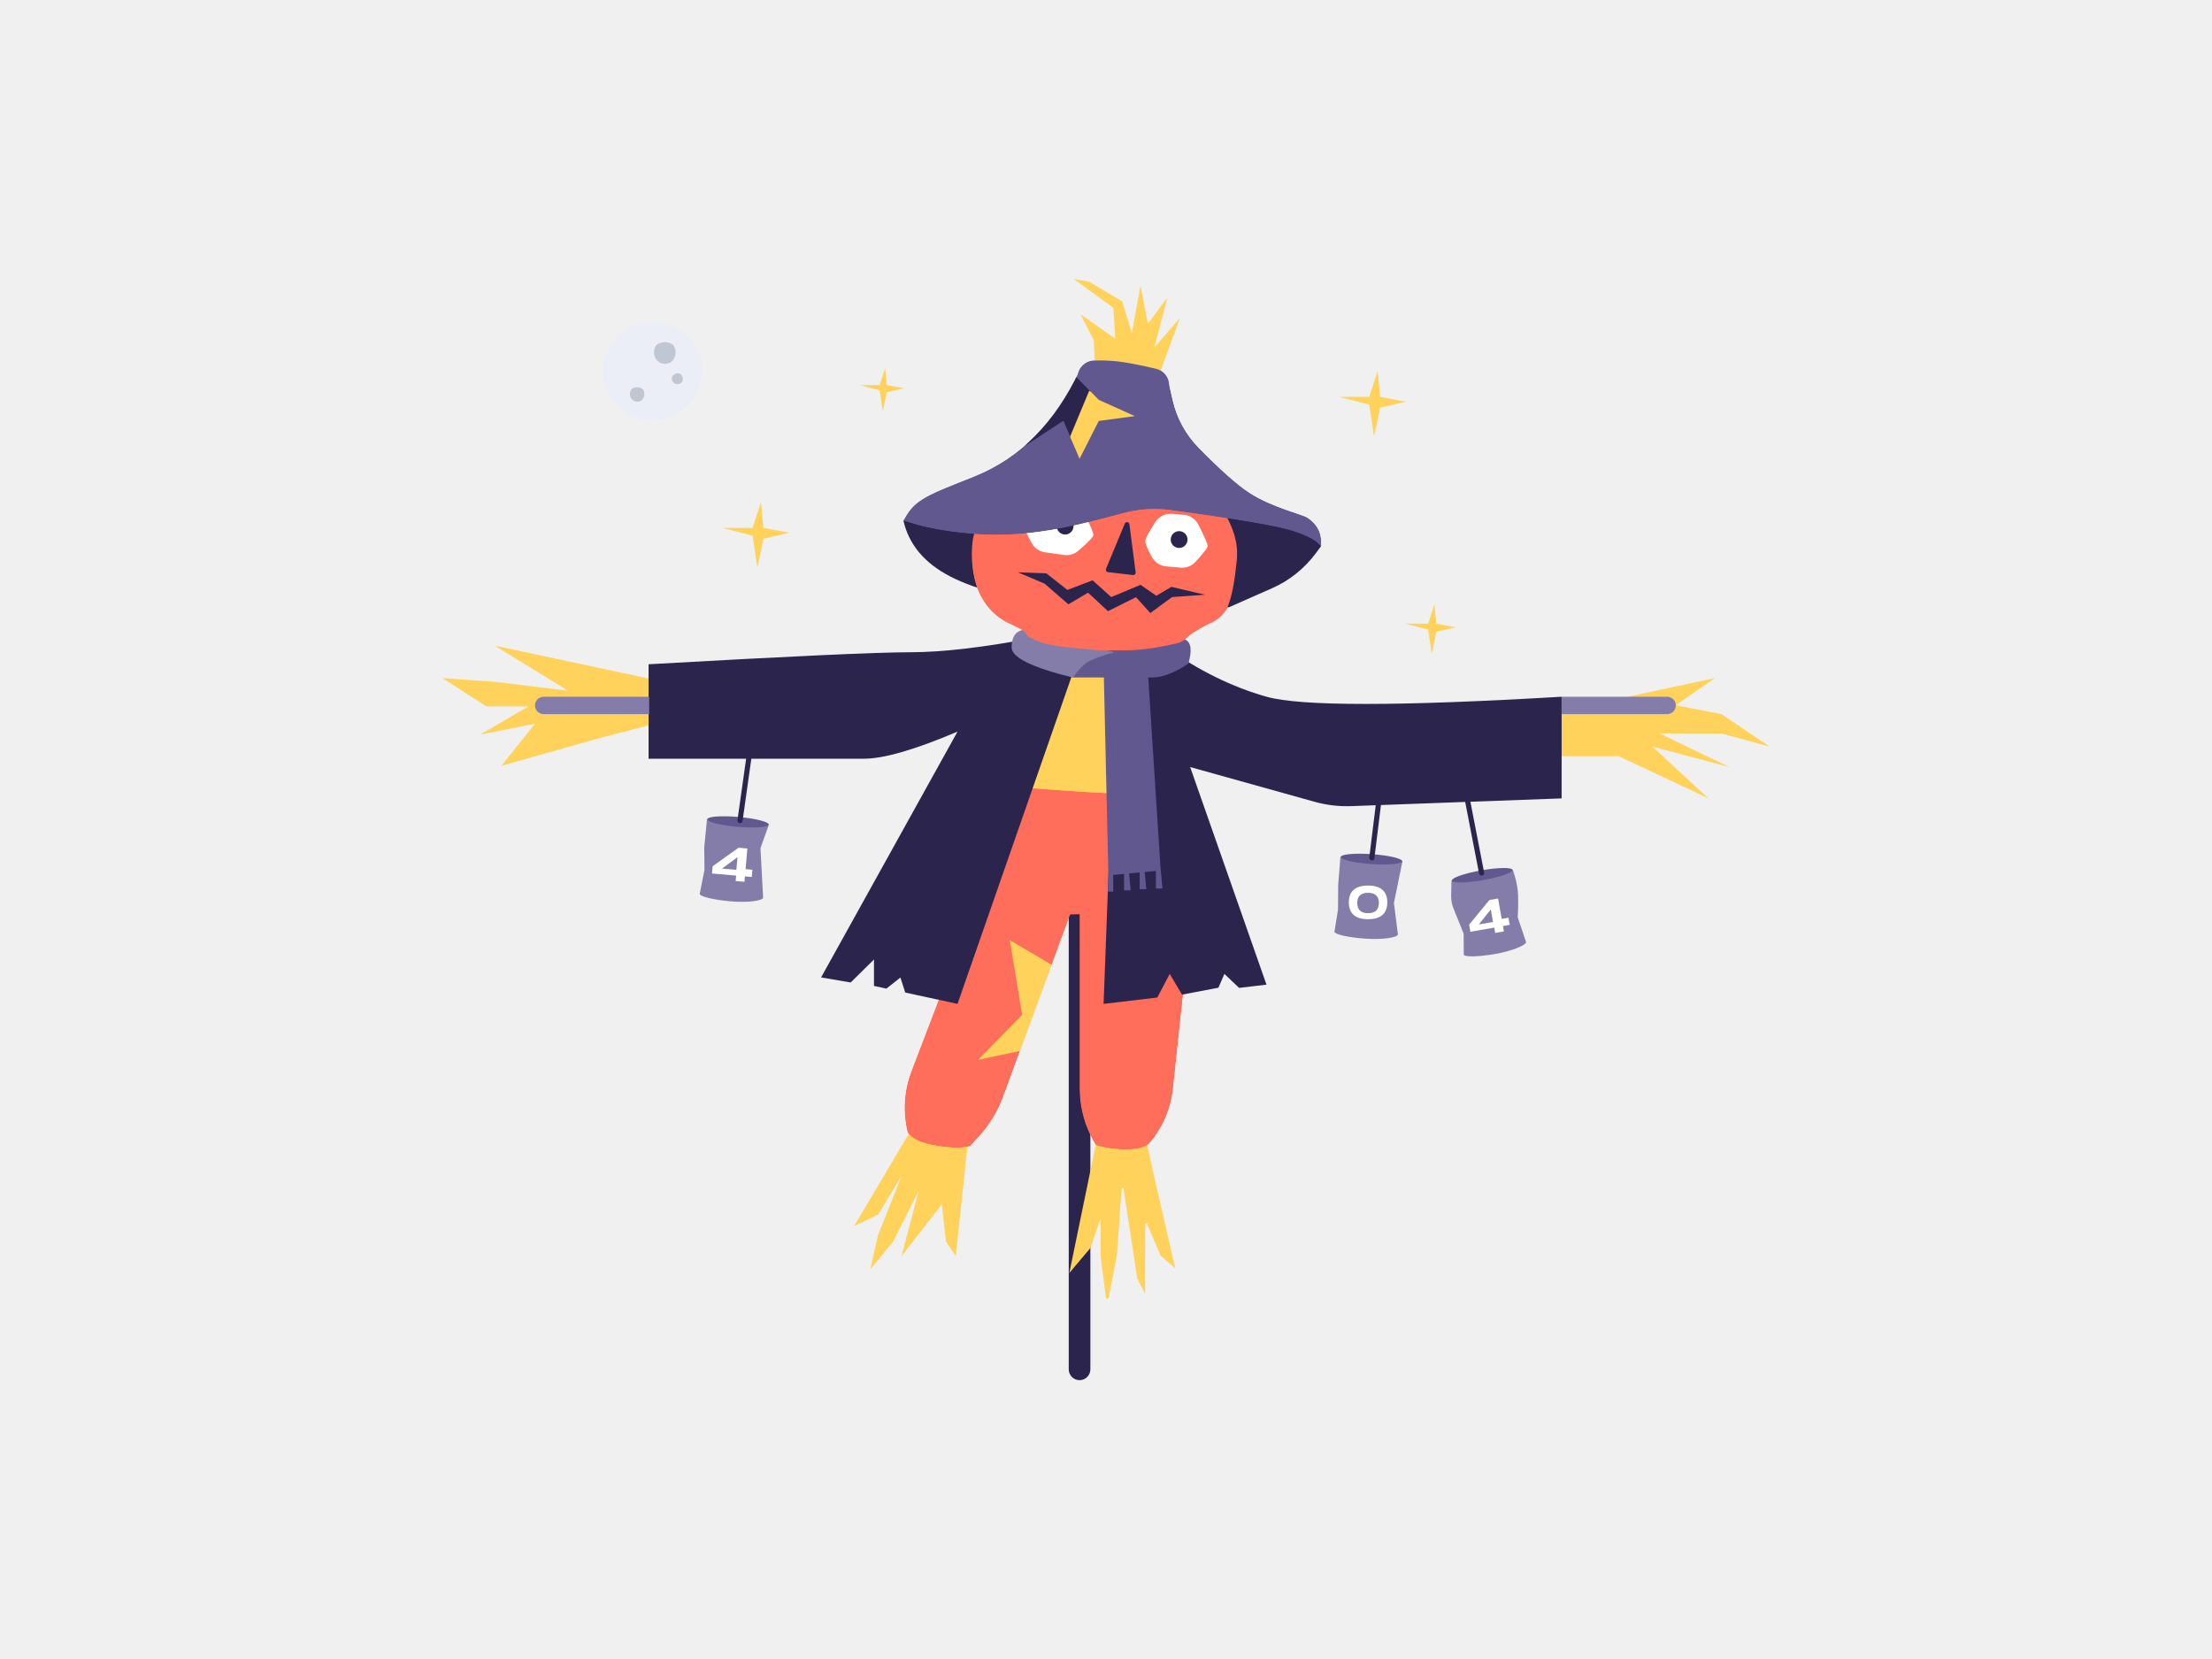
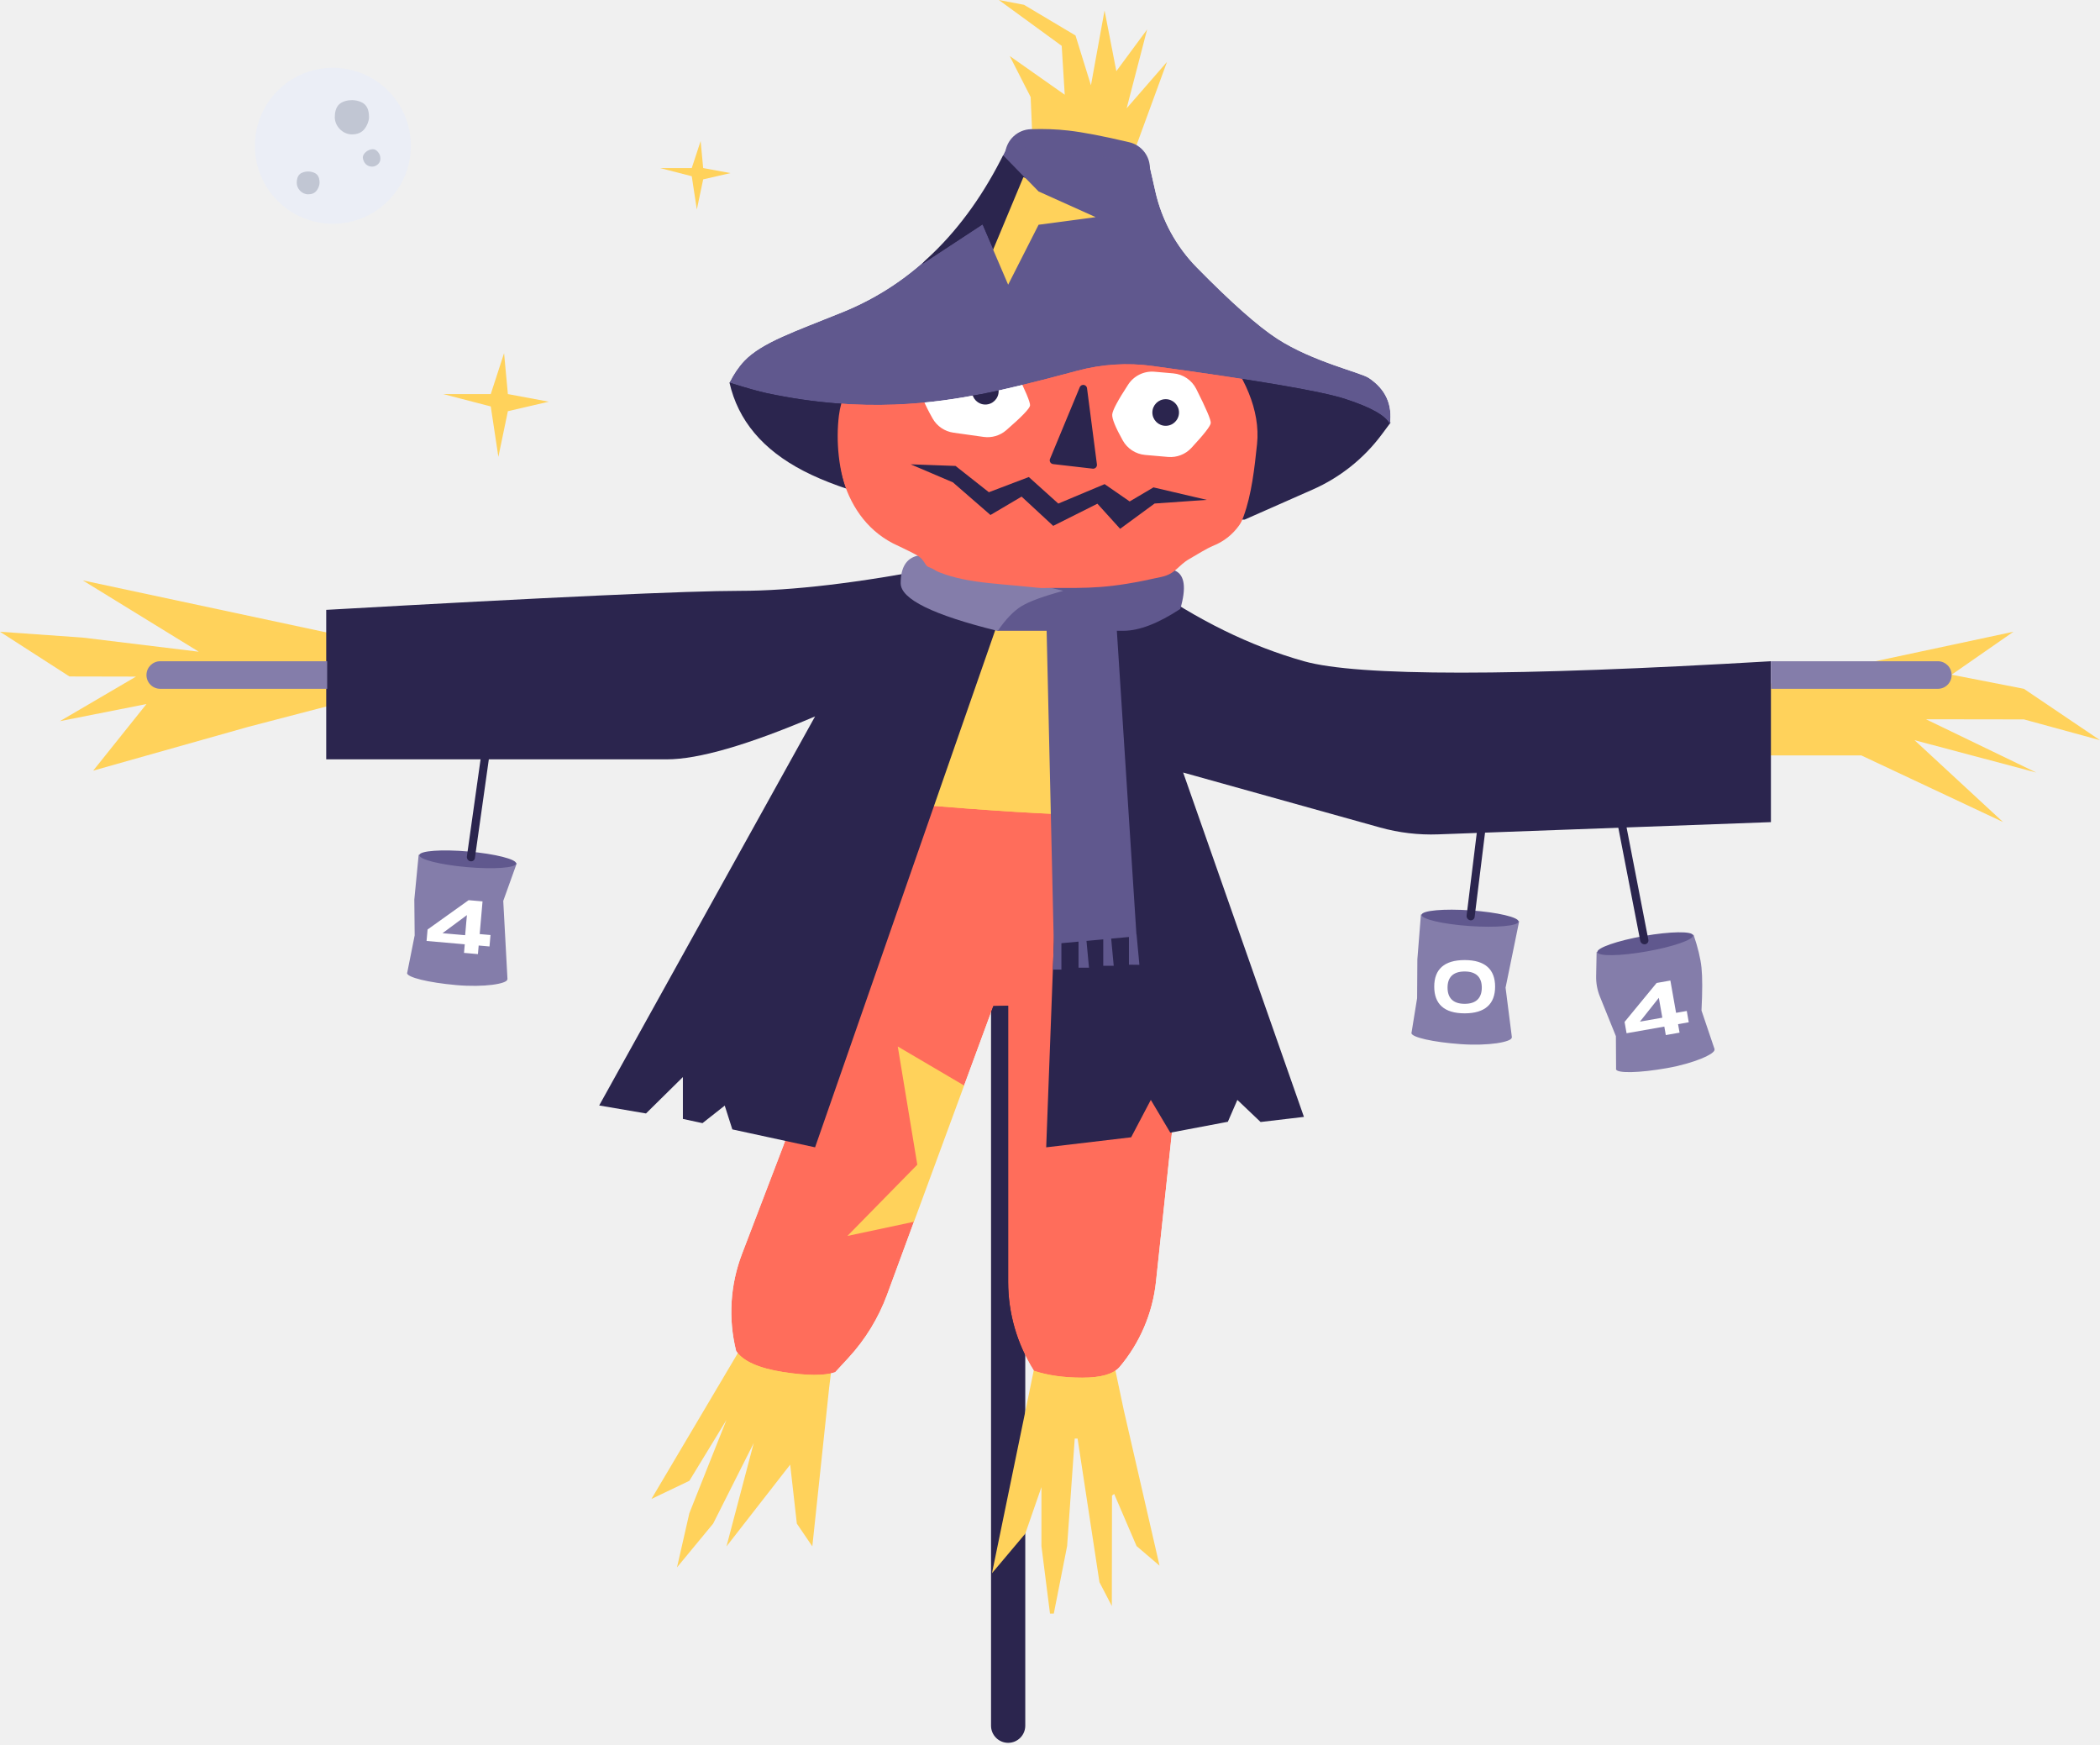
- <svg xmlns="http://www.w3.org/2000/svg" width="1840" height="1380" viewBox="0 0 1840 1380" fill="none">
-   <path d="M907 539.056C907 534.085 902.971 530.056 898 530.056C893.029 530.056 889 534.085 889 539.056V1139.06C889 1144.03 893.029 1148.06 898 1148.06C902.971 1148.06 907 1144.03 907 1139.06V539.056Z" fill="#2B254E" />
-   <path fill-rule="evenodd" clip-rule="evenodd" d="M552 567.055L544.5 602.055L498.5 614.055L417 637.055L445 602.055L399.5 611.055L439.5 587.629L404.5 587.555L368 564.055L411.5 567.129C452.167 572.08 472.5 574.555 472.5 574.555C472.5 574.555 452.167 562.055 411.5 537.055L552 567.055ZM1286 594.055L1426.5 564.055C1404.83 579.104 1394 586.629 1394 586.629C1394 586.629 1406.67 589.104 1432 594.055L1472 621.055L1432 610.129L1380.5 610.055L1438.5 638.055L1374.5 621.055L1421 664.055L1346.5 629.055H1293.5L1286 594.055ZM911.016 311.035L909.828 283.007L898.83 261.449L927.742 281.785L926.152 256.096L893.106 232L906.331 234.523L933.406 250.653L941.53 276.845L948.676 237.498L954.877 269.401L971.061 247.485L960.293 288.931L981.5 264.555L963 315.055L911.016 311.035ZM783.338 896.872L809.716 914.454L803.906 961.291L795.051 1044.8L786.911 1032.84L783.411 1001.84L749.911 1044.84L764.248 990.488L742.911 1032.84L723.911 1055.84L730.411 1027.34C743.411 994.677 749.911 978.343 749.911 978.343C749.911 978.343 743.411 989.01 730.411 1010.34L710.476 1019.87L783.338 896.872ZM918.348 918.881L949.013 926.917L958.768 973.094L977.583 1054.94L965.5 1044.63L953.74 1017.24L952.592 1018.11L952.5 1076.13L946 1063.63L934.5 988.129H933L929 1044.63L922 1080.13H920L915.5 1044.63V1013.63L907 1038.13L889.5 1058.9L918.348 918.881Z" fill="#FFD25B" />
-   <path fill-rule="evenodd" clip-rule="evenodd" d="M898 529.629L845.5 664.129H973L935.5 539.629L898 529.629Z" fill="#FFD25B" />
-   <mask id="mask0" mask-type="alpha" maskUnits="userSpaceOnUse" x="752" y="654" width="238" height="303">
-     <path d="M779.5 835.056L758.072 891.097C751.841 907.39 750.769 925.206 755 942.129C758.667 947.462 766.833 951.129 779.5 953.129C792.167 955.129 801.352 955.18 807.055 953.283L814.019 945.737C822.919 936.093 829.834 924.791 834.369 912.476L890.217 760.823L898 760.629V905.797C898 922.344 902.704 938.549 911.564 952.524C918.855 954.927 927.333 956.129 937 956.129C946.667 956.129 953.167 954.296 956.5 950.629C967.252 937.922 973.945 922.281 975.714 905.73L990 772.056L973 664.129C962.778 661.462 950.278 660.129 935.5 660.129C920.722 660.129 890.722 658.271 845.5 654.556L779.5 835.056Z" fill="white" />
+ <svg xmlns="http://www.w3.org/2000/svg" width="1104" height="917" viewBox="0 0 1104 917" fill="none">
+   <path d="M539 307.055C539 302.084 534.971 298.055 530 298.055C525.029 298.055 521 302.084 521 307.055V907.059C521 912.029 525.029 916.059 530 916.059C534.971 916.059 539 912.029 539 907.059V307.055Z" fill="#2B254E" />
+   <path fill-rule="evenodd" clip-rule="evenodd" d="M184 335.055L176.5 370.055L130.5 382.055L49 405.055L77 370.055L31.5 379.055L71.5 355.629L36.5 355.555L0 332.055L43.5 335.129C84.167 340.08 104.5 342.555 104.5 342.555C104.5 342.555 84.167 330.055 43.5 305.055L184 335.055ZM918 362.055L1058.5 332.055C1036.83 347.104 1026 354.629 1026 354.629C1026 354.629 1038.67 357.104 1064 362.055L1104 389.055L1064 378.129L1012.5 378.055L1070.5 406.055L1006.5 389.055L1053 432.055L978.5 397.055H925.5L918 362.055ZM543.016 79.035L541.828 51.007L530.83 29.449L559.742 49.785L558.152 24.096L525.106 0L538.331 2.523L565.406 18.653L573.53 44.845L580.676 5.498L586.877 37.401L603.061 15.485L592.293 56.931L613.5 32.555L595 83.055L543.016 79.035ZM415.338 664.872L441.716 682.454L435.906 729.291L427.051 812.8L418.911 800.84L415.411 769.84L381.911 812.84L396.248 758.488L374.911 800.84L355.911 823.84L362.411 795.34C375.411 762.677 381.911 746.343 381.911 746.343C381.911 746.343 375.411 757.01 362.411 778.34L342.476 787.87L415.338 664.872ZM550.348 686.881L581.013 694.917L590.768 741.094L609.583 822.94L597.5 812.63L585.74 785.24L584.592 786.11L584.5 844.13L578 831.63L566.5 756.129H565L561 812.63L554 848.13H552L547.5 812.63V781.63L539 806.13L521.5 826.9L550.348 686.881Z" fill="#FFD25B" />
+   <path fill-rule="evenodd" clip-rule="evenodd" d="M530 297.633L477.5 432.133H605L567.5 307.633L530 297.633Z" fill="#FFD25B" />
+   <mask id="mask0_402_241" style="mask-type:alpha" maskUnits="userSpaceOnUse" x="384" y="422" width="238" height="303">
+     <path d="M411.5 603.055L390.072 659.096C383.841 675.389 382.769 693.205 387 710.128C390.667 715.461 398.833 719.128 411.5 721.128C424.167 723.128 433.352 723.179 439.055 721.282L446.019 713.736C454.919 704.092 461.834 692.79 466.369 680.475L522.217 528.822L530 528.628V673.796C530 690.343 534.704 706.548 543.564 720.523C550.855 722.926 559.333 724.128 569 724.128C578.667 724.128 585.167 722.295 588.5 718.628C599.252 705.921 605.945 690.28 607.714 673.729L622 540.055L605 432.128C594.778 429.461 582.278 428.128 567.5 428.128C552.722 428.128 522.722 426.27 477.5 422.555L411.5 603.055Z" fill="white" />
  </mask>
-   <g mask="url(#mask0)">
-     <path d="M779.5 835.056L758.072 891.097C751.841 907.39 750.769 925.206 755 942.129C758.667 947.462 766.833 951.129 779.5 953.129C792.167 955.129 801.352 955.18 807.055 953.283L814.019 945.737C822.919 936.093 829.834 924.791 834.369 912.476L890.217 760.823L898 760.629V905.797C898 922.344 902.704 938.549 911.564 952.524C918.855 954.927 927.333 956.129 937 956.129C946.667 956.129 953.167 954.296 956.5 950.629C967.252 937.922 973.945 922.281 975.714 905.73L990 772.056L973 664.129C962.778 661.462 950.278 660.129 935.5 660.129C920.722 660.129 890.722 658.271 845.5 654.556L779.5 835.056Z" fill="#FF6D5B" />
-     <path fill-rule="evenodd" clip-rule="evenodd" d="M848.666 874.146L813.5 881.629L850.236 844.188L839.973 782.065L877.374 804.053L848.666 874.146Z" fill="#FFD25B" />
+   <g mask="url(#mask0_402_241)">
+     <path d="M411.5 603.055L390.072 659.096C383.841 675.389 382.769 693.205 387 710.128C390.667 715.461 398.833 719.128 411.5 721.128C424.167 723.128 433.352 723.179 439.055 721.282L446.019 713.736C454.919 704.092 461.834 692.79 466.369 680.475L522.217 528.822L530 528.628V673.796C530 690.343 534.704 706.548 543.564 720.523C550.855 722.926 559.333 724.128 569 724.128C578.667 724.128 585.167 722.295 588.5 718.628C599.252 705.921 605.945 690.28 607.714 673.729L622 540.055L605 432.128C594.778 429.461 582.278 428.128 567.5 428.128C552.722 428.128 522.722 426.27 477.5 422.555L411.5 603.055Z" fill="#FF6D5B" />
+     <path fill-rule="evenodd" clip-rule="evenodd" d="M480.666 642.143L445.5 649.627L482.236 612.185L471.973 550.062L509.374 572.05L480.666 642.143Z" fill="#FFD25B" />
  </g>
-   <path fill-rule="evenodd" clip-rule="evenodd" d="M970 538.556C997.333 557.889 1025.17 571.556 1053.5 579.556C1081.83 587.556 1163.67 587.556 1299 579.556V664.129L1124.06 670.557C1113.75 670.936 1103.44 669.717 1093.5 666.944L990 638.056L1053.5 819.056L1030.71 821.747L1018.5 810.129L1013.5 821.629L983.249 827.351L973 810.129L962.658 829.782L918 835.056L929 542.556L970 538.556ZM862.5 530.056L900.5 536.556L796.5 835.056L753 825.629L749 813.129L737.31 822.343L727 820.129V798.129L707.615 817.255L683 813.056L796.5 608.556C761.167 623.605 735.167 631.129 718.5 631.129C701.833 631.129 642.167 631.129 539.5 631.129V591.629V552.556C657.167 545.889 729.667 542.556 757 542.556C784.333 542.556 819.5 538.389 862.5 530.056Z" fill="#2B254E" />
-   <path fill-rule="evenodd" clip-rule="evenodd" d="M1299 579.556H1386.75C1390.75 579.556 1394 582.802 1394 586.806C1394 590.81 1390.75 594.056 1386.75 594.056H1299V579.556ZM452.25 579.556H540V594.056H452.25C448.246 594.056 445 590.81 445 586.806C445 582.802 448.246 579.556 452.25 579.556Z" fill="#847DAA" />
-   <path fill-rule="evenodd" clip-rule="evenodd" d="M955.145 563.555L965.432 723.072L965.5 723.055L967 739.129L961.5 739.055V724.496L952.162 725.355L953.5 739.629H948V725.738L939.18 726.549L940.5 740.629H935V726.933L926 727.761V741.629H921.5L921.986 727.528L918.229 563.555C904.773 563.555 893.197 563.555 892.5 563.555C891 563.555 872 526.555 942 532.055C966.571 533.986 978.71 528.461 986 532.055C990.861 534.451 991.694 541.118 988.5 552.055C976.834 559.722 966.834 563.555 958.5 563.555C957.583 563.555 956.453 563.555 955.145 563.555Z" fill="#60588E" />
-   <path fill-rule="evenodd" clip-rule="evenodd" d="M751.5 433.129C756.014 452.985 769.014 468.46 790.5 479.556C811.986 490.651 844.986 499.151 889.5 505.056L1022.32 505.121L1045.36 494.945L1058.16 489.294C1072.54 482.941 1085.04 472.967 1094.42 460.346L1099 454.191C1098.18 449.65 1085.35 442.296 1060.5 432.129C1035.65 421.963 1003.29 411.157 963.414 399.713C947.42 388.908 923.711 386.319 892.286 391.946C863.976 397.015 820.392 396.975 768 418.129C764.157 419.681 758.657 424.681 751.5 433.129Z" fill="#2B254E" />
-   <path fill-rule="evenodd" clip-rule="evenodd" d="M850.5 524.056C844.5 525.389 841.5 530.222 841.5 538.556C841.5 546.889 858.5 555.247 892.5 563.629C896.724 557.472 900.891 553.139 905 550.629C909.109 548.119 916.442 545.428 927 542.556L850.5 524.056Z" fill="#847DAA" />
-   <mask id="mask1" mask-type="alpha" maskUnits="userSpaceOnUse" x="808" y="367" width="222" height="175">
-     <path d="M918.862 541.04C941.226 541.04 950.278 541.621 978.734 535.207C986.102 533.546 987.177 529.277 993.373 525.735C997.321 523.477 1002.35 520.266 1005.73 518.906C1029.13 509.478 1029.4 479.253 1029.4 453.943C1029.4 417.663 986.658 384.465 956.077 371.79C938.883 364.663 941.125 370.222 918.862 370.222C903.473 370.222 914.884 364.332 901.537 369.478C861.235 385.015 813.307 414.95 809.009 450.594C805.864 476.678 814.155 513.903 844.564 525.79C846.372 526.496 854.48 529.164 858.172 530.895C861.701 532.55 862.573 535.598 864.269 536.287C880.38 542.832 898.34 541.04 918.862 541.04Z" fill="white" />
+   <path fill-rule="evenodd" clip-rule="evenodd" d="M602 306.555C629.333 325.888 657.17 339.555 685.5 347.555C713.83 355.555 795.67 355.555 931 347.555V432.128L756.06 438.556C745.75 438.935 735.44 437.716 725.5 434.943L622 406.055L685.5 587.055L662.71 589.746L650.5 578.128L645.5 589.628L615.249 595.35L605 578.128L594.658 597.781L550 603.055L561 310.555L602 306.555ZM494.5 298.055L532.5 304.555L428.5 603.055L385 593.628L381 581.128L369.31 590.342L359 588.128V566.128L339.615 585.254L315 581.055L428.5 376.555C393.167 391.604 367.167 399.128 350.5 399.128C333.833 399.128 274.167 399.128 171.5 399.128V359.628V320.555C289.167 313.888 361.667 310.555 389 310.555C416.333 310.555 451.5 306.388 494.5 298.055Z" fill="#2B254E" />
+   <path fill-rule="evenodd" clip-rule="evenodd" d="M931 347.555H1018.75C1022.75 347.555 1026 350.801 1026 354.805C1026 358.809 1022.75 362.055 1018.75 362.055H931V347.555ZM84.25 347.555H172V362.055H84.25C80.246 362.055 77 358.809 77 354.805C77 350.801 80.246 347.555 84.25 347.555Z" fill="#847DAA" />
+   <path fill-rule="evenodd" clip-rule="evenodd" d="M587.145 331.558L597.432 491.075L597.5 491.058L599 507.132L593.5 507.058V492.499L584.162 493.358L585.5 507.632H580V493.741L571.18 494.552L572.5 508.632H567V494.936L558 495.764V509.632H553.5L553.986 495.531L550.229 331.558C536.773 331.558 525.197 331.558 524.5 331.558C523 331.558 504 294.558 574 300.058C598.571 301.989 610.71 296.464 618 300.058C622.861 302.454 623.694 309.121 620.5 320.058C608.834 327.725 598.834 331.558 590.5 331.558C589.583 331.558 588.453 331.558 587.145 331.558Z" fill="#60588E" />
+   <path fill-rule="evenodd" clip-rule="evenodd" d="M383.5 201.128C388.014 220.984 401.014 236.459 422.5 247.555C443.986 258.65 476.986 267.15 521.5 273.055L654.32 273.12L677.36 262.944L690.16 257.293C704.54 250.94 717.04 240.966 726.42 228.345L731 222.19C730.18 217.649 717.35 210.295 692.5 200.128C667.65 189.962 635.29 179.156 595.414 167.712C579.42 156.907 555.711 154.318 524.286 159.945C495.976 165.014 452.392 164.974 400 186.128C396.157 187.68 390.657 192.68 383.5 201.128Z" fill="#2B254E" />
+   <path fill-rule="evenodd" clip-rule="evenodd" d="M482.5 292.055C476.5 293.388 473.5 298.221 473.5 306.555C473.5 314.888 490.5 323.246 524.5 331.628C528.724 325.471 532.891 321.138 537 318.628C541.109 316.118 548.442 313.427 559 310.555L482.5 292.055Z" fill="#847DAA" />
+   <mask id="mask1_402_241" style="mask-type:alpha" maskUnits="userSpaceOnUse" x="440" y="135" width="222" height="175">
+     <path d="M550.862 309.038C573.226 309.038 582.278 309.619 610.734 303.205C618.102 301.544 619.177 297.275 625.373 293.733C629.321 291.475 634.35 288.264 637.73 286.904C661.13 277.476 661.4 247.251 661.4 221.941C661.4 185.661 618.658 152.463 588.077 139.788C570.883 132.661 573.125 138.22 550.862 138.22C535.473 138.22 546.884 132.33 533.537 137.476C493.235 153.013 445.307 182.948 441.009 218.592C437.864 244.676 446.155 281.901 476.564 293.788C478.372 294.494 486.48 297.162 490.172 298.893C493.701 300.548 494.573 303.596 496.269 304.285C512.38 310.83 530.34 309.038 550.862 309.038Z" fill="white" />
  </mask>
-   <g mask="url(#mask1)">
-     <path d="M909.798 540.562C932.039 542.899 940.981 544.423 969.952 541.018C977.453 540.137 978.968 536.004 985.501 533.128C989.663 531.296 995.001 528.628 998.501 527.628C1022.76 520.698 1026.19 490.667 1028.84 465.496C1032.63 429.415 993.588 391.93 964.501 376.128C948.145 367.243 949.794 373.006 927.653 370.679C912.348 369.07 924.313 364.406 910.501 368.128C868.795 379.367 818.001 404.128 810.001 439.128C804.146 464.74 808.501 502.628 837.501 517.628C839.225 518.52 847.01 522.021 850.501 524.128C853.838 526.143 854.385 529.266 856.001 530.128C871.339 538.321 889.388 538.417 909.798 540.562Z" fill="#FF6D5B" />
+   <g mask="url(#mask1_402_241)">
+     <path d="M541.798 308.559C564.039 310.896 572.981 312.42 601.952 309.015C609.453 308.134 610.968 304.001 617.501 301.125C621.663 299.293 627.001 296.625 630.501 295.625C654.76 288.695 658.19 258.664 660.84 233.493C664.63 197.412 625.588 159.927 596.501 144.125C580.145 135.24 581.794 141.003 559.653 138.676C544.348 137.067 556.313 132.403 542.501 136.125C500.795 147.364 450.001 172.125 442.001 207.125C436.146 232.737 440.501 270.625 469.501 285.625C471.225 286.517 479.01 290.018 482.501 292.125C485.838 294.14 486.385 297.263 488.001 298.125C503.339 306.318 521.388 306.414 541.798 308.559Z" fill="#FF6D5B" />
  </g>
-   <path fill-rule="evenodd" clip-rule="evenodd" d="M876.488 416.008L890.16 417.929C895.046 418.616 899.281 421.661 901.488 426.073C907.058 437.209 909.731 443.575 909.507 445.172C909.283 446.766 905.119 451.082 897.015 458.12C893.739 460.966 889.39 462.253 885.092 461.649L869.249 459.423C864.615 458.771 860.551 455.995 858.259 451.916C853.978 444.297 851.994 439.372 852.307 437.142C852.625 434.886 856.099 429.652 862.73 421.439C866.042 417.336 871.266 415.274 876.488 416.008ZM974.969 427.391L984.806 428.251C989.984 428.704 994.558 431.805 996.896 436.446C1002.12 446.811 1004.66 452.78 1004.52 454.354C1004.38 455.915 1000.98 460.28 994.316 467.448C991.166 470.835 986.631 472.579 982.024 472.176L970.036 471.127C965.086 470.694 960.671 467.837 958.248 463.499C954.371 456.557 952.527 452.001 952.717 449.831C952.911 447.613 955.708 442.377 961.109 434.122C964.135 429.495 969.461 426.909 974.969 427.391Z" fill="white" />
-   <path fill-rule="evenodd" clip-rule="evenodd" d="M886 444.629C882.134 444.629 879 441.495 879 437.629C879 433.763 882.134 430.629 886 430.629C889.866 430.629 893 433.763 893 437.629C893 441.495 889.866 444.629 886 444.629ZM980.819 455.811C976.953 455.811 973.819 452.677 973.819 448.811C973.819 444.945 976.953 441.811 980.819 441.811C984.685 441.811 987.819 444.945 987.819 448.811C987.819 452.677 984.685 455.811 980.819 455.811ZM935.634 435.538C935.908 434.877 936.514 434.413 937.223 434.321C938.319 434.178 939.322 434.951 939.464 436.046L944.67 476.091C944.691 476.253 944.692 476.416 944.674 476.578C944.547 477.675 943.555 478.462 942.458 478.336L921.634 475.933C921.45 475.912 921.269 475.865 921.097 475.793C920.077 475.37 919.593 474.2 920.016 473.18L935.634 435.538ZM846.74 476.051L870.357 476.905L887.864 490.718L908.858 482.734L924.369 496.686L948.715 486.463L961.882 495.566L974.397 488.175L1002.42 494.736L974.99 496.655L956.873 509.951L944.923 496.752L921.68 508.402L905.066 493.023L888.701 502.689L868.955 485.524L846.74 476.051Z" fill="#2B254E" />
-   <path fill-rule="evenodd" clip-rule="evenodd" d="M896.439 312.655L893.5 345.555L971 355.055L972.496 321.024C972.791 314.312 968.276 308.337 961.739 306.787C948.107 303.555 937.396 301.498 929.606 300.617C923.395 299.914 916.832 299.678 909.918 299.909C902.851 300.144 897.069 305.612 896.439 312.655Z" fill="#60588E" />
-   <mask id="mask2" mask-type="alpha" maskUnits="userSpaceOnUse" x="751" y="308" width="348" height="148">
-     <path d="M898 308.129C877.667 351.462 848.667 380.771 811 396.055C786.128 406.148 768.433 411.98 759.196 421.762C756.268 424.863 753.703 428.652 751.5 433.129C760.318 435.902 766.818 437.736 771 438.629C822.5 449.629 860.832 443.542 884 439.129C895.06 437.022 911.84 432.939 934.341 426.88C947.215 423.414 960.652 422.556 973.861 424.359C1028.92 431.871 1062.64 437.628 1075 441.629C1088.82 446.101 1096.71 450.577 1098.68 455.055C1100.16 444.697 1096.46 436.559 1087.59 430.64C1083.27 427.757 1058.04 422.068 1039.5 410.055C1029.4 403.509 1015.28 391.008 997.156 372.553C986.357 361.558 978.833 347.773 975.426 332.742L972 317.629L898 308.129Z" fill="white" />
+   <path fill-rule="evenodd" clip-rule="evenodd" d="M508.488 184.006L522.16 185.927C527.046 186.614 531.281 189.659 533.488 194.071C539.058 205.207 541.731 211.573 541.507 213.17C541.283 214.764 537.119 219.08 529.015 226.118C525.739 228.964 521.39 230.251 517.092 229.647L501.249 227.421C496.615 226.769 492.551 223.993 490.259 219.914C485.978 212.295 483.994 207.37 484.307 205.14C484.625 202.884 488.099 197.65 494.73 189.437C498.042 185.334 503.266 183.272 508.488 184.006ZM606.969 195.389L616.806 196.249C621.984 196.702 626.558 199.803 628.896 204.444C634.12 214.809 636.66 220.778 636.52 222.352C636.38 223.913 632.98 228.278 626.316 235.446C623.166 238.833 618.631 240.577 614.024 240.174L602.036 239.125C597.086 238.692 592.671 235.835 590.248 231.497C586.371 224.555 584.527 219.999 584.717 217.829C584.911 215.611 587.708 210.375 593.109 202.12C596.135 197.493 601.461 194.907 606.969 195.389Z" fill="white" />
+   <path fill-rule="evenodd" clip-rule="evenodd" d="M518 212.633C514.134 212.633 511 209.499 511 205.633C511 201.767 514.134 198.633 518 198.633C521.866 198.633 525 201.767 525 205.633C525 209.499 521.866 212.633 518 212.633ZM612.819 223.815C608.953 223.815 605.819 220.681 605.819 216.815C605.819 212.949 608.953 209.815 612.819 209.815C616.685 209.815 619.819 212.949 619.819 216.815C619.819 220.681 616.685 223.815 612.819 223.815ZM567.634 203.542C567.908 202.881 568.514 202.417 569.223 202.325C570.319 202.182 571.322 202.955 571.464 204.05L576.67 244.095C576.691 244.257 576.692 244.42 576.674 244.582C576.547 245.679 575.555 246.466 574.458 246.34L553.634 243.937C553.45 243.916 553.269 243.869 553.097 243.797C552.077 243.374 551.593 242.204 552.016 241.184L567.634 203.542ZM478.74 244.055L502.357 244.909L519.864 258.722L540.858 250.738L556.369 264.69L580.715 254.467L593.882 263.57L606.397 256.179L634.42 262.74L606.99 264.659L588.873 277.955L576.923 264.756L553.68 276.406L537.066 261.027L520.701 270.693L500.955 253.528L478.74 244.055Z" fill="#2B254E" />
+   <path fill-rule="evenodd" clip-rule="evenodd" d="M528.439 80.652L525.5 113.552L603 123.052L604.496 89.021C604.791 82.309 600.276 76.334 593.739 74.784C580.107 71.552 569.396 69.495 561.606 68.614C555.395 67.911 548.832 67.675 541.918 67.906C534.851 68.141 529.069 73.609 528.439 80.652Z" fill="#60588E" />
+   <mask id="mask2_402_241" style="mask-type:alpha" maskUnits="userSpaceOnUse" x="383" y="76" width="348" height="148">
+     <path d="M530 76.133C509.667 119.466 480.667 148.775 443 164.059C418.128 174.152 400.433 179.984 391.196 189.766C388.268 192.867 385.703 196.656 383.5 201.133C392.318 203.906 398.818 205.74 403 206.633C454.5 217.633 492.832 211.546 516 207.133C527.06 205.026 543.84 200.943 566.341 194.884C579.215 191.418 592.652 190.56 605.861 192.363C660.92 199.875 694.64 205.632 707 209.633C720.82 214.105 728.71 218.581 730.68 223.059C732.16 212.701 728.46 204.563 719.59 198.644C715.27 195.761 690.04 190.072 671.5 178.059C661.4 171.513 647.28 159.012 629.156 140.557C618.357 129.562 610.833 115.777 607.426 100.746L604 85.633L530 76.133Z" fill="white" />
  </mask>
-   <g mask="url(#mask2)">
-     <path d="M898 308.129C877.667 351.462 848.667 380.771 811 396.055C786.128 406.148 768.433 411.98 759.196 421.762C756.268 424.863 753.703 428.652 751.5 433.129C760.318 435.902 766.818 437.736 771 438.629C822.5 449.629 860.832 443.542 884 439.129C895.06 437.022 911.84 432.939 934.341 426.88C947.215 423.414 960.652 422.556 973.861 424.359C1028.92 431.871 1062.64 437.628 1075 441.629C1088.82 446.101 1096.71 450.577 1098.68 455.055C1100.16 444.697 1096.46 436.559 1087.59 430.64C1083.27 427.757 1058.04 422.068 1039.5 410.055C1029.4 403.509 1015.28 391.008 997.156 372.553C986.357 361.558 978.833 347.773 975.426 332.742L972 317.629L898 308.129Z" fill="#60588E" />
-     <mask id="mask3" mask-type="alpha" maskUnits="userSpaceOnUse" x="852" y="311" width="92" height="71">
-       <path d="M852.5 371.129L884.5 350.129L898 381.629L914 350.129L944 346.129L914 332.629L893.5 311.629L852.5 371.129Z" fill="white" />
+   <g mask="url(#mask2_402_241)">
+     <path d="M530 76.133C509.667 119.466 480.667 148.775 443 164.059C418.128 174.152 400.433 179.984 391.196 189.766C388.268 192.867 385.703 196.656 383.5 201.133C392.318 203.906 398.818 205.74 403 206.633C454.5 217.633 492.832 211.546 516 207.133C527.06 205.026 543.84 200.943 566.341 194.884C579.215 191.418 592.652 190.56 605.861 192.363C660.92 199.875 694.64 205.632 707 209.633C720.82 214.105 728.71 218.581 730.68 223.059C732.16 212.701 728.46 204.563 719.59 198.644C715.27 195.761 690.04 190.072 671.5 178.059C661.4 171.513 647.28 159.012 629.156 140.557C618.357 129.562 610.833 115.777 607.426 100.746L604 85.633L530 76.133Z" fill="#60588E" />
+     <mask id="mask3_402_241" style="mask-type:alpha" maskUnits="userSpaceOnUse" x="484" y="79" width="92" height="71">
+       <path d="M484.5 139.133L516.5 118.133L530 149.633L546 118.133L576 114.133L546 100.633L525.5 79.633L484.5 139.133Z" fill="white" />
    </mask>
-     <g mask="url(#mask3)">
-       <path d="M852.5 371.129L884.5 350.129L898 381.629L914 350.129L944 346.129L914 332.629L893.5 311.629L852.5 371.129Z" fill="#2B254E" />
-       <path fill-rule="evenodd" clip-rule="evenodd" d="M906 325.129L884.5 376.629L898 389.129L958.5 346.629L906 325.129Z" fill="#FFD25B" />
+     <g mask="url(#mask3_402_241)">
+       <path d="M484.5 139.133L516.5 118.133L530 149.633L546 118.133L576 114.133L546 100.633L525.5 79.633L484.5 139.133Z" fill="#2B254E" />
+       <path fill-rule="evenodd" clip-rule="evenodd" d="M538 93.133L516.5 144.633L530 157.133L590.5 114.633L538 93.133Z" fill="#FFD25B" />
    </g>
  </g>
-   <path d="M543 349.629C565.644 349.629 584 331.273 584 308.629C584 285.985 565.644 267.629 543 267.629C520.356 267.629 502 285.985 502 308.629C502 331.273 520.356 349.629 543 349.629Z" fill="#EBEEF6" />
-   <path fill-rule="evenodd" clip-rule="evenodd" d="M633 417.629L626 439.129C609.333 439.129 601 439.129 601 439.129C601 439.129 609.333 441.296 626 445.629C628.667 463.296 630 472.129 630 472.129C630 472.129 631.667 464.129 635 448.129L656.5 443.129L635 439.129L633 417.629Z" fill="#FFD25B" />
-   <path fill-rule="evenodd" clip-rule="evenodd" d="M1146 308.629L1139 330.129C1122.33 330.129 1114 330.129 1114 330.129C1114 330.129 1122.33 332.296 1139 336.629C1141.67 354.296 1143 363.129 1143 363.129C1143 363.129 1144.67 355.129 1148 339.129L1169.5 334.129L1148 330.129L1146 308.629Z" fill="#FFD25B" />
-   <path fill-rule="evenodd" clip-rule="evenodd" d="M1193.22 502.629L1187.92 518.803C1175.31 518.803 1169 518.803 1169 518.803C1169 518.803 1175.31 520.433 1187.92 523.693C1189.94 536.984 1190.95 543.629 1190.95 543.629C1190.95 543.629 1192.21 537.611 1194.73 525.574L1211 521.812L1194.73 518.803L1193.22 502.629Z" fill="#FFD25B" />
-   <path fill-rule="evenodd" clip-rule="evenodd" d="M736.333 306.129L731.667 320.331C720.556 320.331 715 320.331 715 320.331C715 320.331 720.556 321.762 731.667 324.624C733.444 336.294 734.333 342.129 734.333 342.129C734.333 342.129 735.444 336.845 737.667 326.276L752 322.973L737.667 320.331L736.333 306.129Z" fill="#FFD25B" />
-   <path fill-rule="evenodd" clip-rule="evenodd" d="M634.713 746.712C634.716 746.748 634.716 746.784 634.713 746.82C634.514 749.088 622.586 751.061 607.91 749.775C593.235 748.488 581.802 745.673 582.001 743.404C582.011 743.284 582.054 743.168 582.128 743.056L586 723.628L585.814 704.823L588.102 681.262L639.681 685.722L632.567 705.529L634.792 746.717L634.713 746.712ZM1269.33 783.545C1269.34 783.578 1269.35 783.613 1269.35 783.649C1269.75 785.891 1258.74 790.884 1244.23 793.44C1229.72 795.996 1217.95 796.235 1217.55 793.992C1217.53 793.861 1217.55 793.724 1217.6 793.582L1217.5 776.628L1209.07 755.752C1207.7 752.371 1207.04 748.749 1207.11 745.104L1207.36 732.388L1258.34 723.347C1260.6 729.965 1261.99 735.725 1262.5 740.628C1263.01 745.531 1263.01 753.031 1262.5 763.128L1269.4 783.529L1269.33 783.545ZM1162.75 777.289C1162.75 777.325 1162.75 777.361 1162.75 777.397C1162.59 779.668 1150.7 781.849 1136 780.819C1121.31 779.789 1109.83 777.173 1109.99 774.902C1110 774.785 1110.03 774.672 1110.1 774.561L1113 756.628L1113.13 736.259L1115 712.662L1166.65 716.222L1159.5 751.128L1162.83 777.293L1162.75 777.289Z" fill="#847DAA" />
-   <path fill-rule="evenodd" clip-rule="evenodd" d="M613.549 687.78C599.493 686.548 588.259 683.711 588.458 681.442C588.656 679.174 600.21 678.334 614.266 679.566C628.321 680.798 639.555 683.635 639.357 685.904C639.158 688.172 627.604 689.012 613.549 687.78ZM1233.63 732.099C1219.73 734.546 1208.15 734.713 1207.75 732.47C1207.36 730.228 1218.3 726.426 1232.2 723.978C1246.09 721.53 1257.68 721.364 1258.07 723.606C1258.47 725.849 1247.53 729.651 1233.63 732.099ZM1140.56 718.736C1126.48 717.749 1115.2 715.108 1115.36 712.836C1115.52 710.565 1127.06 709.523 1141.13 710.51C1155.21 711.496 1166.49 714.138 1166.33 716.409C1166.17 718.681 1154.63 719.722 1140.56 718.736Z" fill="#60588E" />
-   <path d="M625.864 723.461L625.337 729.477L619.648 728.98L619.253 733.492L611.937 732.851L612.332 728.34L592.255 726.583L592.781 720.567L614.361 705.146L621.677 705.787L620.174 722.964L625.864 723.461ZM600.624 722.51L612.534 723.552L613.457 712.997L600.624 722.51ZM1254.76 763.376L1255.81 769.324L1250.18 770.315L1250.97 774.776L1243.74 776.051L1242.95 771.591L1223.11 775.09L1222.06 769.143L1238.91 748.663L1246.14 747.387L1249.14 764.368L1254.76 763.376ZM1230.13 768.99L1241.91 766.914L1240.07 756.48L1230.13 768.99ZM1138 764.628C1127.15 764.628 1122 759.651 1122 750.59C1122 741.567 1127.15 736.628 1138 736.628C1148.81 736.628 1154 741.606 1154 750.59C1154 759.612 1148.81 764.628 1138 764.628ZM1138 759.628C1144.18 759.628 1147 756.416 1147 751.088C1147 745.801 1144.18 742.628 1138 742.628C1131.82 742.628 1129 745.76 1129 751.088C1129 756.456 1131.82 759.628 1138 759.628Z" fill="white" />
-   <path fill-rule="evenodd" clip-rule="evenodd" d="M622.954 614.742L627.165 615.623L617.667 682.999C617.512 684.1 616.494 684.867 615.393 684.712C615.349 684.706 615.305 684.698 615.262 684.689C614.077 684.441 613.287 683.317 613.456 682.118L622.954 614.742ZM1147.34 645.632L1151.57 646.439L1143.24 713.971C1143.11 715.075 1142.1 715.859 1141 715.723C1140.96 715.718 1140.91 715.711 1140.87 715.702C1139.68 715.475 1138.87 714.365 1139.02 713.164L1147.34 645.632ZM1217.34 659.683L1221.61 659.145L1234.57 725.943C1234.78 727.035 1234.07 728.091 1232.97 728.303C1232.93 728.311 1232.89 728.318 1232.84 728.324C1231.64 728.475 1230.53 727.669 1230.3 726.481L1217.34 659.683Z" fill="#2B254E" />
-   <path fill-rule="evenodd" clip-rule="evenodd" d="M530 334.129C531.918 334.129 533.402 333.553 534.5 332.129C535.3 331.092 536 329.409 536 328.129C536 326.516 535.707 324.767 534.5 323.629C533.434 322.624 531.554 322.129 530 322.129C528.417 322.129 526.572 322.592 525.5 323.629C524.327 324.763 524 326.542 524 328.129C524 331.166 526.686 334.129 530 334.129Z" fill="#C1C6D3" />
-   <path fill-rule="evenodd" clip-rule="evenodd" d="M553 302.629C555.876 302.629 558.102 301.766 559.75 299.629C560.95 298.073 562 295.549 562 293.629C562 291.209 561.56 288.586 559.75 286.879C558.152 285.371 555.331 284.629 553 284.629C550.626 284.629 547.858 285.324 546.25 286.879C544.491 288.58 544 291.249 544 293.629C544 298.185 548.029 302.629 553 302.629Z" fill="#C1C6D3" />
-   <path fill-rule="evenodd" clip-rule="evenodd" d="M565.884 318.945C567.104 318.183 567.819 317.227 567.952 315.885C568.048 314.907 567.825 313.558 567.316 312.744C566.675 311.718 565.793 310.723 564.573 310.478C563.496 310.262 562.103 310.695 561.115 311.313C560.108 311.942 559.119 312.97 558.849 314.055C558.554 315.243 559.053 316.504 559.683 317.513C560.891 319.445 563.777 320.262 565.884 318.945Z" fill="#C1C6D3" />
+   <path d="M175 117.633C197.644 117.633 216 99.277 216 76.633C216 53.989 197.644 35.633 175 35.633C152.356 35.633 134 53.989 134 76.633C134 99.277 152.356 117.633 175 117.633Z" fill="#EBEEF6" />
+   <path fill-rule="evenodd" clip-rule="evenodd" d="M265 185.633L258 207.133C241.333 207.133 233 207.133 233 207.133C233 207.133 241.333 209.3 258 213.633C260.667 231.3 262 240.133 262 240.133C262 240.133 263.667 232.133 267 216.133L288.5 211.133L267 207.133L265 185.633Z" fill="#FFD25B" />
+   <path fill-rule="evenodd" clip-rule="evenodd" d="M368.333 74.133L363.667 88.335C352.556 88.335 347 88.335 347 88.335C347 88.335 352.556 89.766 363.667 92.628C365.444 104.298 366.333 110.133 366.333 110.133C366.333 110.133 367.444 104.849 369.667 94.28L384 90.977L369.667 88.335L368.333 74.133Z" fill="#FFD25B" />
+   <path fill-rule="evenodd" clip-rule="evenodd" d="M266.713 514.716C266.716 514.752 266.716 514.788 266.713 514.824C266.514 517.092 254.586 519.065 239.91 517.779C225.235 516.492 213.802 513.677 214.001 511.408C214.011 511.288 214.054 511.172 214.128 511.06L218 491.632L217.814 472.827L220.102 449.266L271.681 453.726L264.567 473.533L266.792 514.721L266.713 514.716ZM901.33 551.549C901.34 551.582 901.35 551.617 901.35 551.653C901.75 553.895 890.74 558.888 876.23 561.444C861.72 564 849.95 564.239 849.55 561.996C849.53 561.865 849.55 561.728 849.6 561.586L849.5 544.632L841.07 523.756C839.7 520.375 839.04 516.753 839.11 513.108L839.36 500.392L890.34 491.351C892.6 497.969 893.99 503.729 894.5 508.632C895.01 513.535 895.01 521.035 894.5 531.132L901.4 551.533L901.33 551.549ZM794.75 545.293C794.75 545.329 794.75 545.365 794.75 545.401C794.59 547.672 782.7 549.853 768 548.823C753.31 547.793 741.83 545.177 741.99 542.906C742 542.789 742.03 542.676 742.1 542.565L745 524.632L745.13 504.263L747 480.666L798.65 484.226L791.5 519.132L794.83 545.297L794.75 545.293Z" fill="#847DAA" />
+   <path fill-rule="evenodd" clip-rule="evenodd" d="M245.549 455.782C231.493 454.55 220.259 451.713 220.458 449.444C220.656 447.176 232.21 446.336 246.266 447.568C260.321 448.8 271.555 451.637 271.357 453.906C271.158 456.174 259.604 457.014 245.549 455.782ZM865.63 500.101C851.73 502.548 840.15 502.715 839.75 500.472C839.36 498.23 850.3 494.428 864.2 491.98C878.09 489.532 889.68 489.366 890.07 491.608C890.47 493.851 879.53 497.653 865.63 500.101ZM772.56 486.738C758.48 485.751 747.2 483.11 747.36 480.838C747.52 478.567 759.06 477.525 773.13 478.512C787.21 479.498 798.49 482.14 798.33 484.411C798.17 486.683 786.63 487.724 772.56 486.738Z" fill="#60588E" />
+   <path d="M257.864 491.463L257.337 497.479L251.648 496.982L251.253 501.494L243.937 500.853L244.332 496.342L224.255 494.585L224.781 488.569L246.361 473.148L253.677 473.789L252.174 490.966L257.864 491.463ZM232.624 490.512L244.534 491.554L245.457 480.999L232.624 490.512ZM886.76 531.378L887.81 537.326L882.18 538.317L882.97 542.778L875.74 544.053L874.95 539.593L855.11 543.092L854.06 537.145L870.91 516.665L878.14 515.389L881.14 532.37L886.76 531.378ZM862.13 536.992L873.91 534.916L872.07 524.482L862.13 536.992ZM770 532.63C759.15 532.63 754 527.653 754 518.592C754 509.569 759.15 504.63 770 504.63C780.81 504.63 786 509.608 786 518.592C786 527.614 780.81 532.63 770 532.63ZM770 527.63C776.18 527.63 779 524.418 779 519.09C779 513.803 776.18 510.63 770 510.63C763.82 510.63 761 513.762 761 519.09C761 524.458 763.82 527.63 770 527.63Z" fill="white" />
+   <path fill-rule="evenodd" clip-rule="evenodd" d="M254.954 382.742L259.165 383.623L249.667 450.999C249.512 452.1 248.494 452.867 247.393 452.712C247.349 452.706 247.305 452.698 247.262 452.689C246.077 452.441 245.287 451.317 245.456 450.118L254.954 382.742ZM779.34 413.632L783.57 414.439L775.24 481.971C775.11 483.075 774.1 483.859 773 483.723C772.96 483.718 772.91 483.711 772.87 483.702C771.68 483.475 770.87 482.365 771.02 481.164L779.34 413.632ZM849.34 427.683L853.61 427.145L866.57 493.943C866.78 495.035 866.07 496.091 864.97 496.303C864.93 496.311 864.89 496.318 864.84 496.324C863.64 496.475 862.53 495.669 862.3 494.481L849.34 427.683Z" fill="#2B254E" />
+   <path fill-rule="evenodd" clip-rule="evenodd" d="M162 102.133C163.918 102.133 165.402 101.557 166.5 100.133C167.3 99.096 168 97.413 168 96.133C168 94.52 167.707 92.771 166.5 91.633C165.434 90.628 163.554 90.133 162 90.133C160.417 90.133 158.572 90.596 157.5 91.633C156.327 92.767 156 94.546 156 96.133C156 99.17 158.686 102.133 162 102.133Z" fill="#C1C6D3" />
+   <path fill-rule="evenodd" clip-rule="evenodd" d="M185 70.633C187.876 70.633 190.102 69.77 191.75 67.633C192.95 66.077 194 63.553 194 61.633C194 59.213 193.56 56.59 191.75 54.883C190.152 53.375 187.331 52.633 185 52.633C182.626 52.633 179.858 53.328 178.25 54.883C176.491 56.584 176 59.253 176 61.633C176 66.189 180.029 70.633 185 70.633Z" fill="#C1C6D3" />
+   <path fill-rule="evenodd" clip-rule="evenodd" d="M197.884 86.945C199.104 86.183 199.819 85.227 199.952 83.885C200.048 82.907 199.825 81.558 199.316 80.744C198.675 79.718 197.793 78.723 196.573 78.478C195.496 78.262 194.103 78.695 193.115 79.313C192.108 79.942 191.119 80.97 190.849 82.055C190.554 83.243 191.053 84.504 191.683 85.513C192.891 87.445 195.777 88.262 197.884 86.945Z" fill="#C1C6D3" />
</svg>
